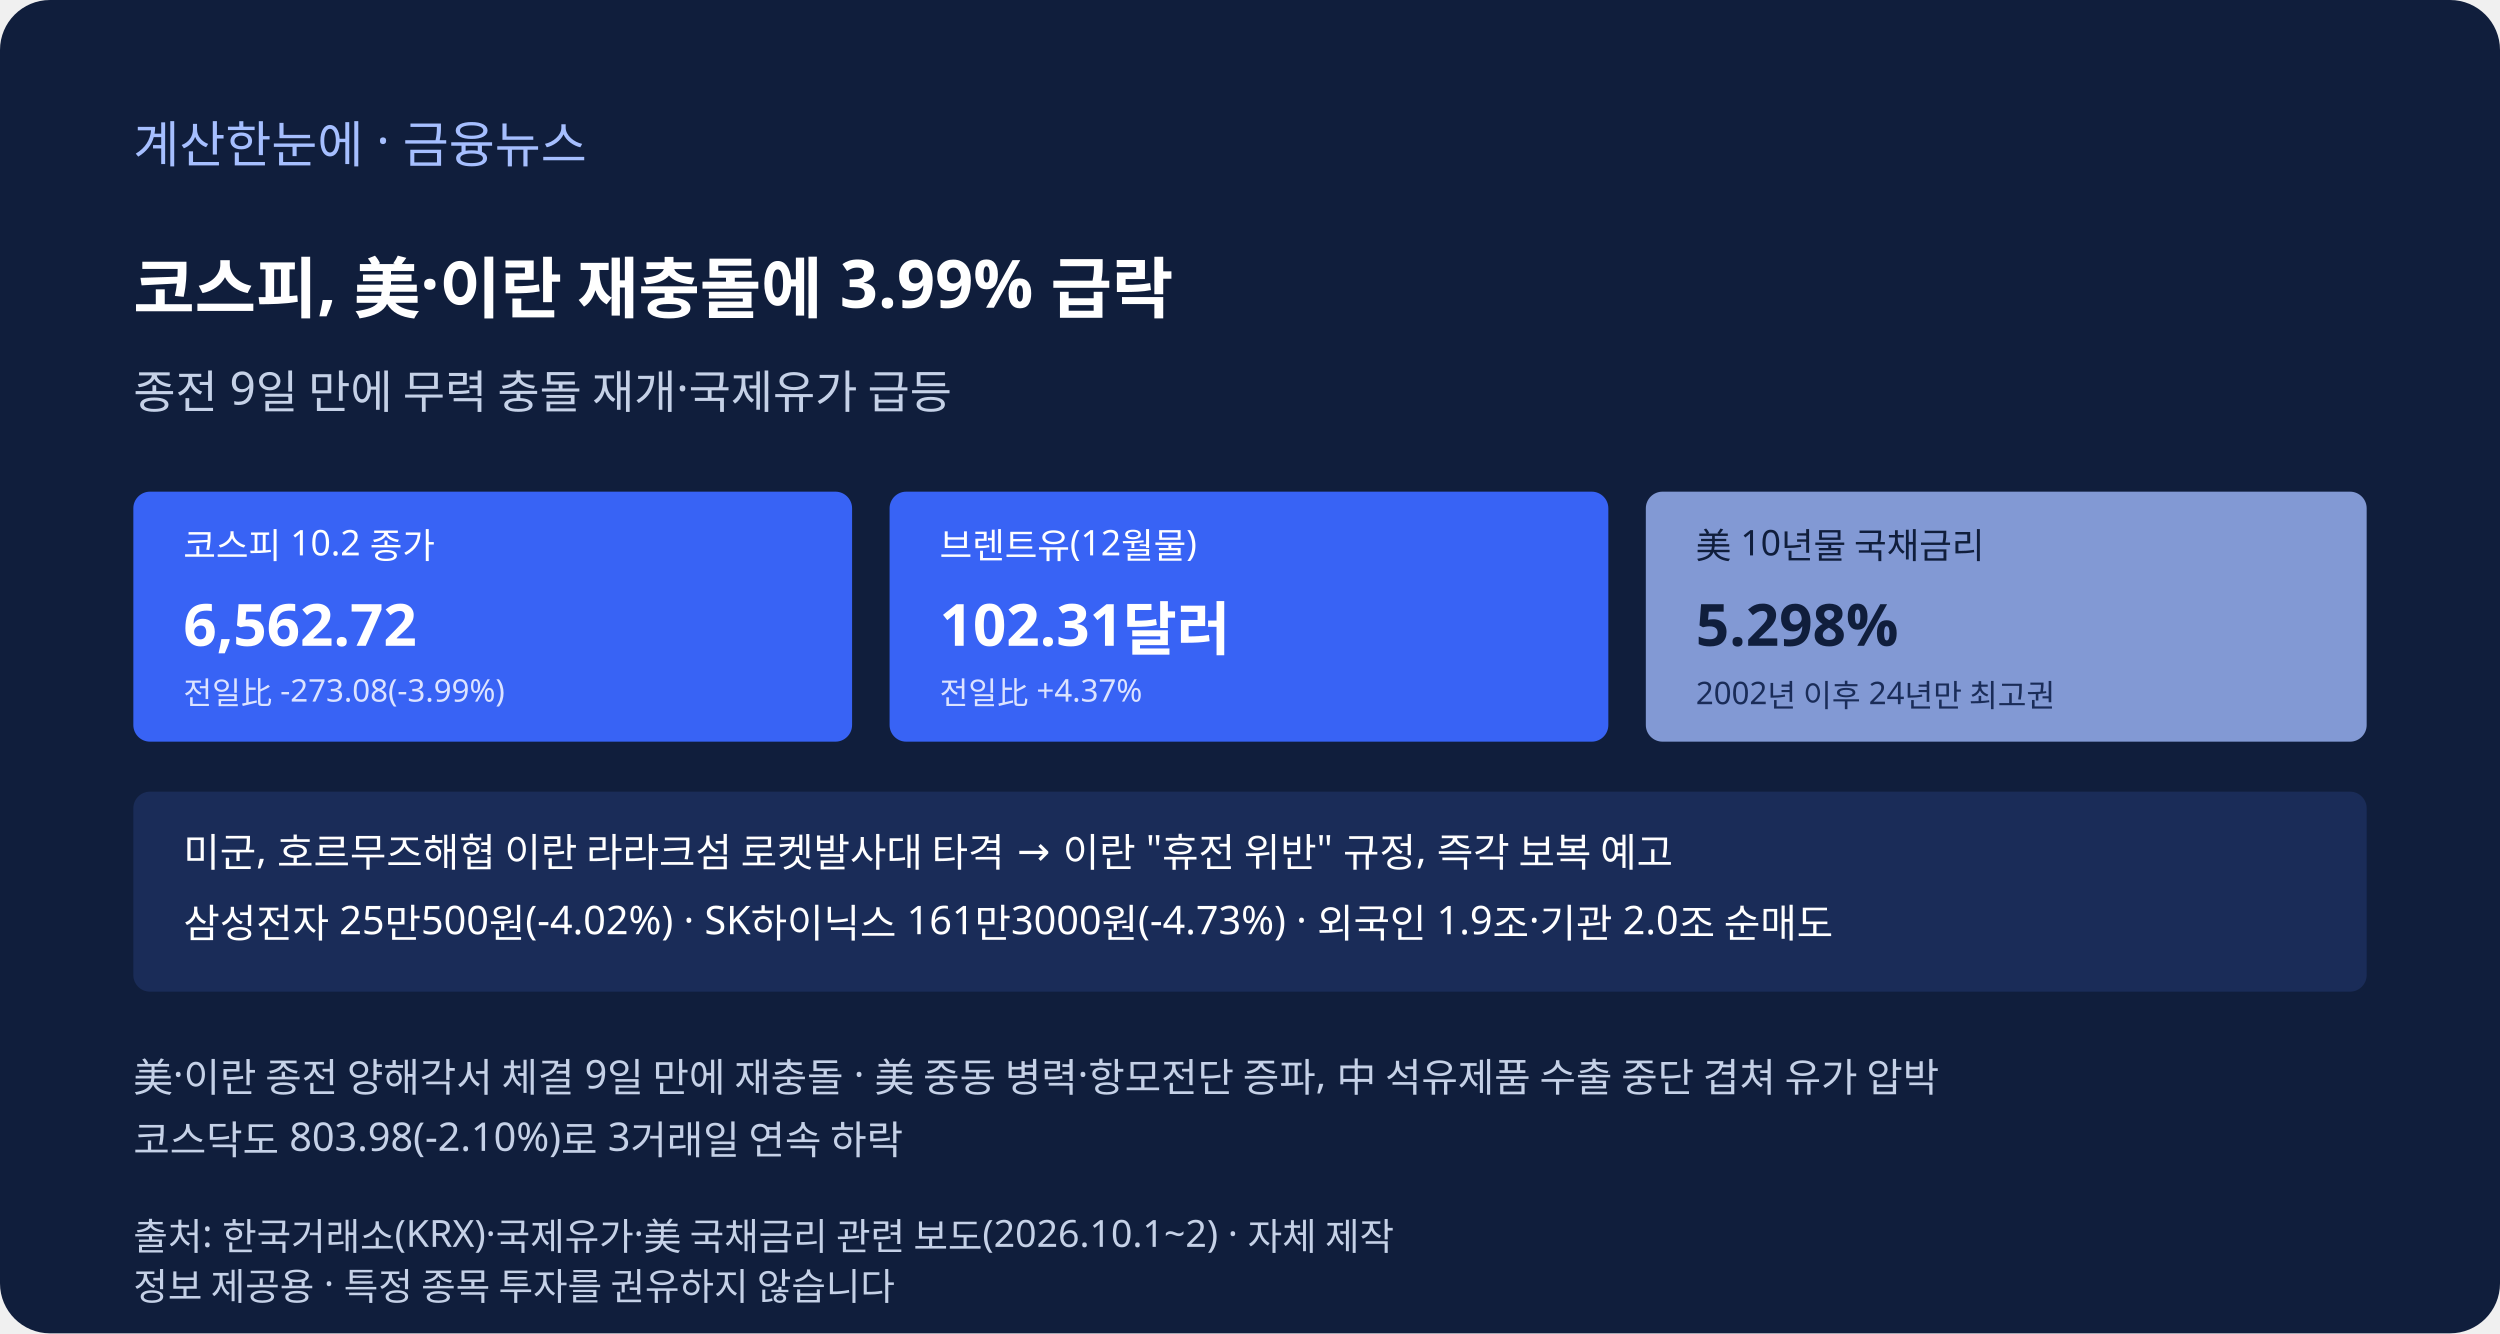
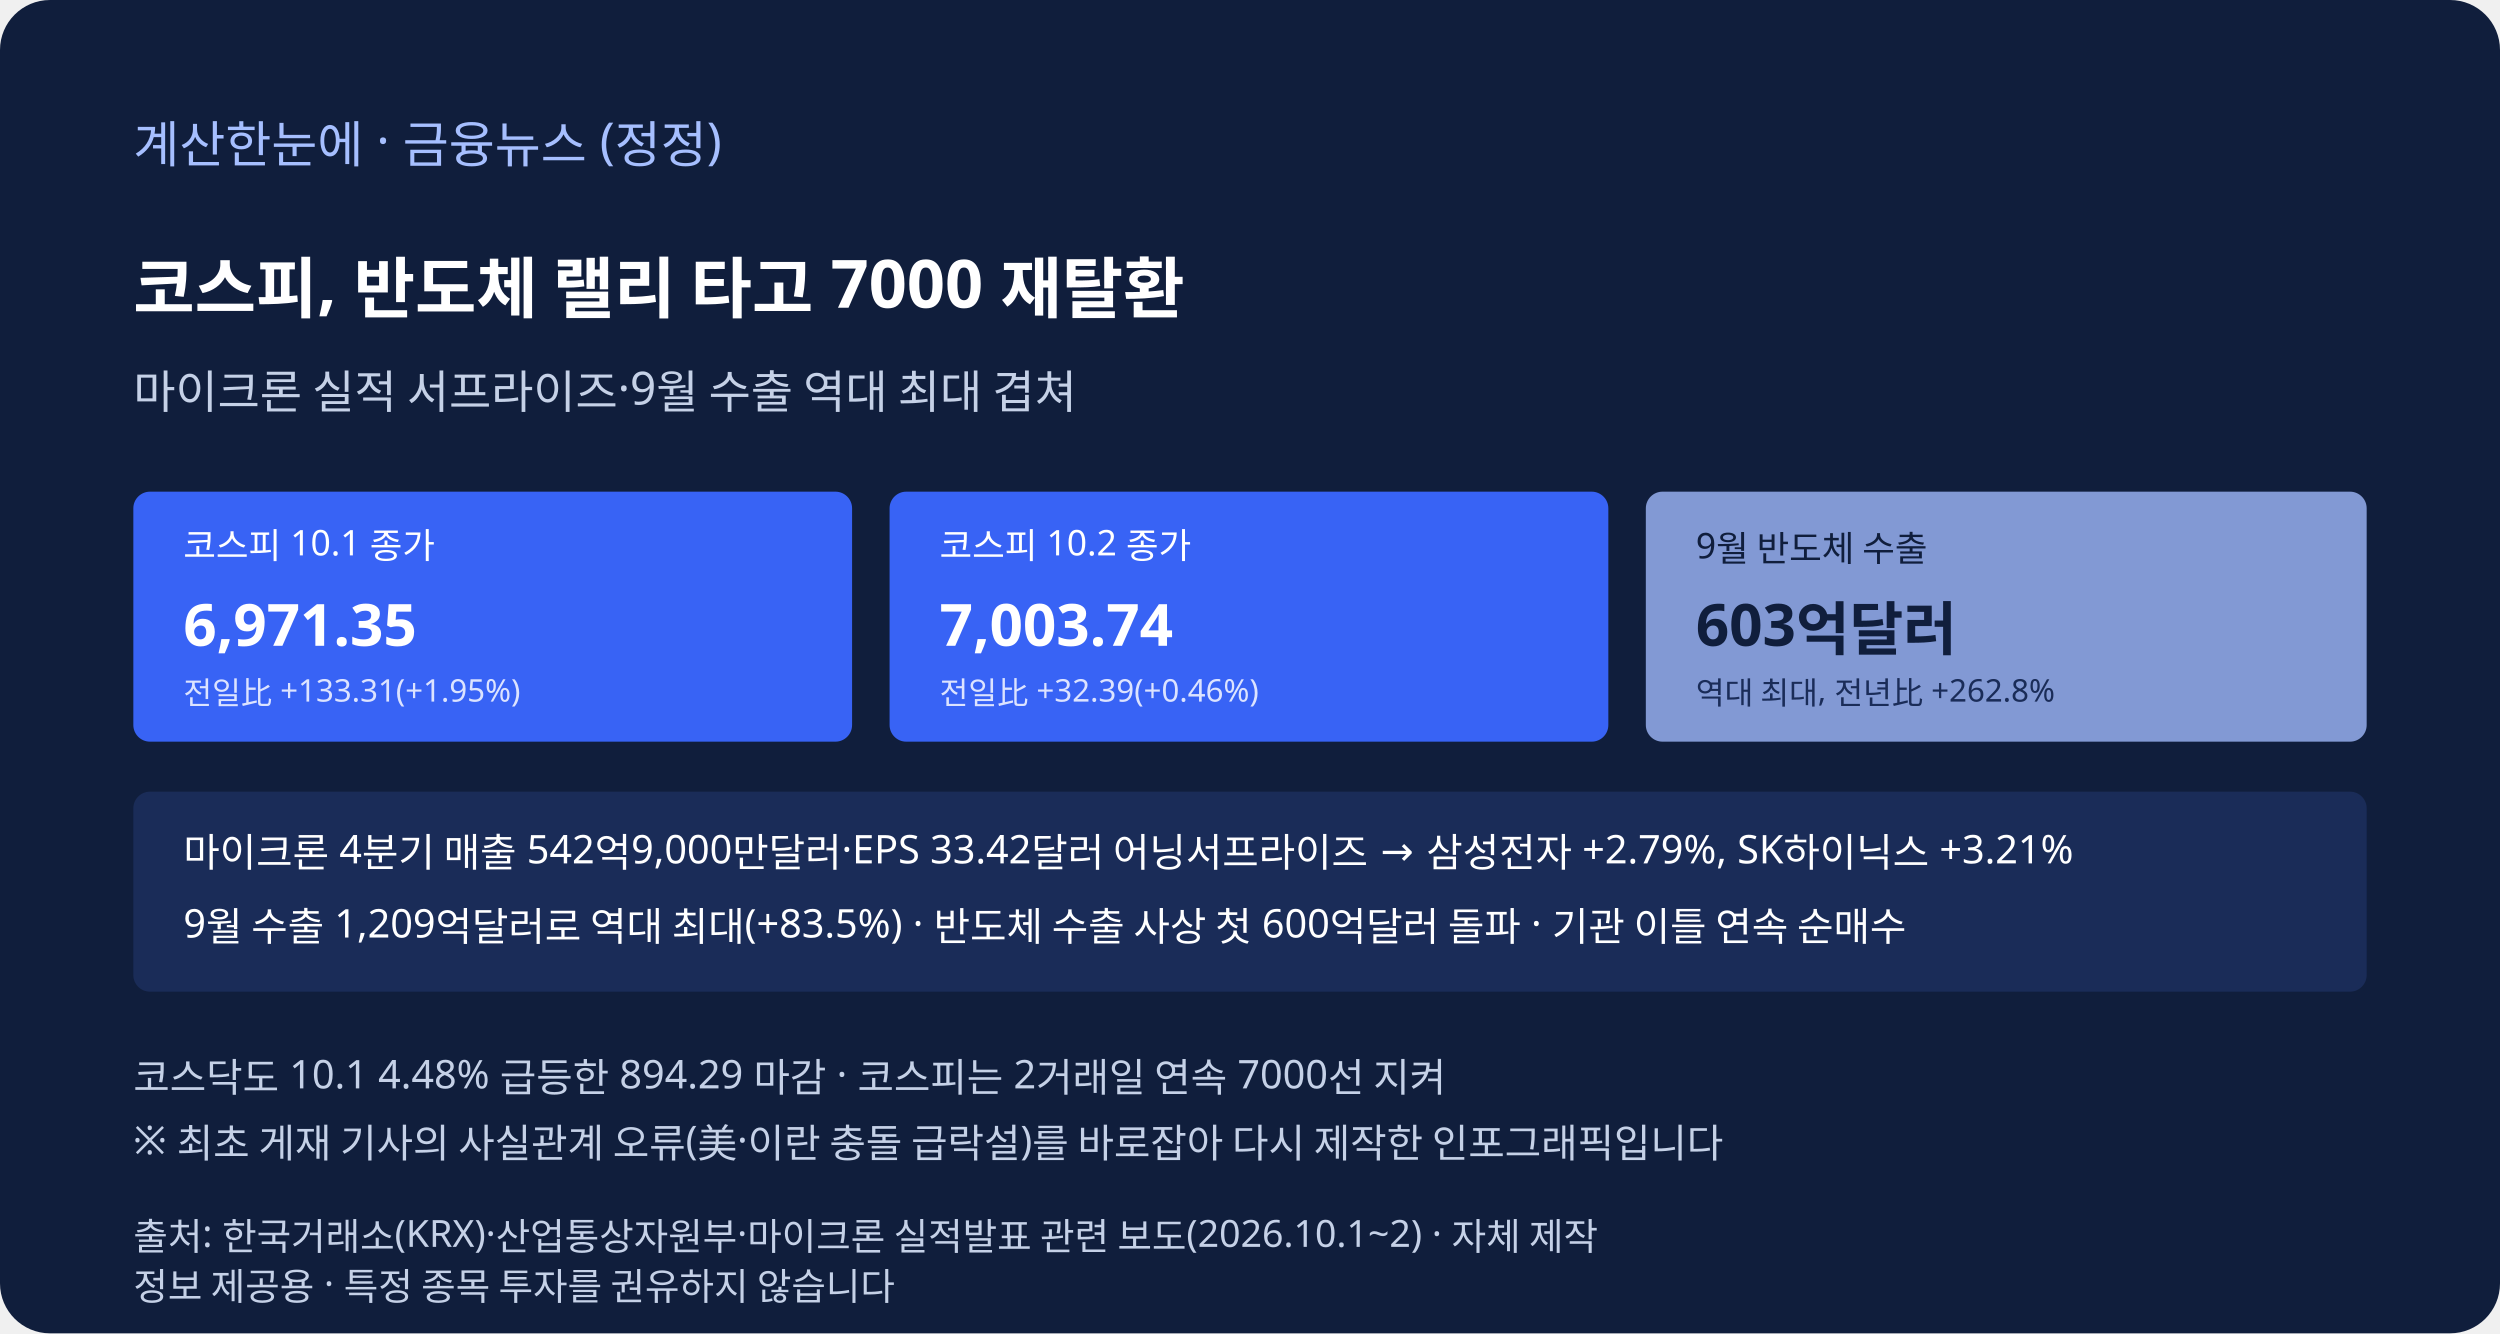
<svg xmlns="http://www.w3.org/2000/svg" width="1200" height="640" viewBox="0 0 1200 640">
  <rect width="1200" height="640" rx="24" fill="#101e3c" />
  <g font-family="Malgun Gothic, sans-serif" fill="white">
-     <text x="64" y="78" font-size="24" fill="#a6bfff">계산한눈에 · 금융뉴스</text>
-     <text x="64" y="150" font-size="32" font-weight="bold">코스피, 美·이란 재충돌에 3.99% 급락</text>
-     <text x="64" y="196" font-size="22" fill="#c5d1e7">종전 9일 만에 무력 충돌 재개·국제유가 급등</text>
+     <text x="64" y="78" font-size="24" fill="#a6bfff">계산한눈에 · 금융뉴스 (정정)</text>
+     <text x="64" y="150" font-size="32" font-weight="bold">코스피, 반도체 랠리 타고 7000 재탈환</text>
+     <text x="64" y="196" font-size="22" fill="#c5d1e7">마이크론 실적 서프라이즈·9월 수출 역대 최대 겹쳐</text>
    <rect x="64" y="236" width="345" height="120" rx="8" fill="#3863f5" />
-     <text x="88" y="268" font-size="17">코스피 10.2 종가</text>
-     <text x="88" y="310" font-size="28" font-weight="bold">6,562.72</text>
-     <text x="88" y="338" font-size="15" fill="#dce3ff">전일比 -273.08(-3.99%)</text>
+     <text x="88" y="268" font-size="17">코스피 10.1 종가</text>
+     <text x="88" y="310" font-size="28" font-weight="bold">6,971.35</text>
+     <text x="88" y="338" font-size="15" fill="#dce3ff">전일比 +133.31(+1.95%)</text>
    <rect x="427" y="236" width="345" height="120" rx="8" fill="#3863f5" />
-     <text x="451" y="268" font-size="17">브렌트유(12월물)</text>
-     <text x="451" y="310" font-size="28" font-weight="bold">102.31달러</text>
-     <text x="451" y="338" font-size="15" fill="#dce3ff">전일比 +4.37%</text>
+     <text x="451" y="268" font-size="17">코스피 10.2 종가</text>
+     <text x="451" y="310" font-size="28" font-weight="bold">7,003.74</text>
+     <text x="451" y="338" font-size="15" fill="#dce3ff">전일比 +32.39(+0.46%)</text>
    <rect x="790" y="236" width="346" height="120" rx="8" fill="#8299d4" />
-     <text x="814" y="268" font-size="17" fill="#101e3c">美 10년물 국채금리</text>
-     <text x="814" y="310" font-size="28" font-weight="bold" fill="#101e3c">5.298%</text>
-     <text x="814" y="338" font-size="15" fill="#1a2c58">2002년 이후 24년만 최고권</text>
+     <text x="814" y="268" font-size="17" fill="#101e3c">9월 반도체 수출</text>
+     <text x="814" y="310" font-size="28" font-weight="bold" fill="#101e3c">603억달러</text>
+     <text x="814" y="338" font-size="15" fill="#1a2c58">역대 최대, 전년比 +262.8%</text>
    <rect x="64" y="380" width="1072" height="96" rx="8" fill="#1a2c58" />
-     <text x="88" y="416" font-size="19">미군, 호르무즈해협 이란 라라크섬 로켓발사대 타격 → 이란 "휴전 위반" 규정, 즉각 보복 예고</text>
-     <text x="88" y="450" font-size="19">삼성전자 25만500원(-4.02%) · SK하이닉스 161만3000원(-4.73%) · 외국인 1.9조·기관 2.0조 순매도</text>
-     <text x="64" y="524" font-size="19" fill="#c5d1e7">美·이란 종전 양해각서 체결 9일 만에 재충돌 · 美 중동 병력·항모전단 증파, 中 석유제품 수출 중단 겹쳐 유가 압박</text>
-     <text x="64" y="554" font-size="19" fill="#c5d1e7">코스닥도 803.98(-2.10%)로 3거래일 연속 하락</text>
-     <text x="64" y="600" font-size="18" fill="#c5d1e7">출처: 한국거래소(KRX)·국제유가·美 국채금리 관련 보도(2026.10.1~2) · 자체 제작</text>
+     <text x="88" y="416" font-size="19">마이크론 4분기 매출 542억9,000만달러·EPS 33.42달러 어닝서프라이즈 → 삼성전자 +2.79%, SK하이닉스 +3.21%</text>
+     <text x="88" y="450" font-size="19">9월 수출 1,209억달러로 역대 최대(+83.5%) · 반도체 수출 사상 첫 600억달러 돌파 · 기관 이틀 연속 순매수</text>
+     <text x="64" y="524" font-size="19" fill="#c5d1e7">코스닥도 10.1 4.48% 급등한 894.29 마감 · 코스피는 2거래일 연속 7000선 지켜</text>
+     <text x="64" y="554" font-size="19" fill="#c5d1e7">※ 최초 게재 기사의 사실관계 오류(美·이란 충돌 급락설)를 바로잡아 다시 제작한 인포그래픽입니다</text>
+     <text x="64" y="600" font-size="18" fill="#c5d1e7">출처: 한국거래소(KRX)·산업통상자원부·마이크론 실적발표 관련 보도(2026.10.1~2) · 자체 제작</text>
    <text x="64" y="624" font-size="18" fill="#c5d1e7">정보 제공용 · 특정 종목 투자를 권유하지 않습니다</text>
  </g>
</svg>
